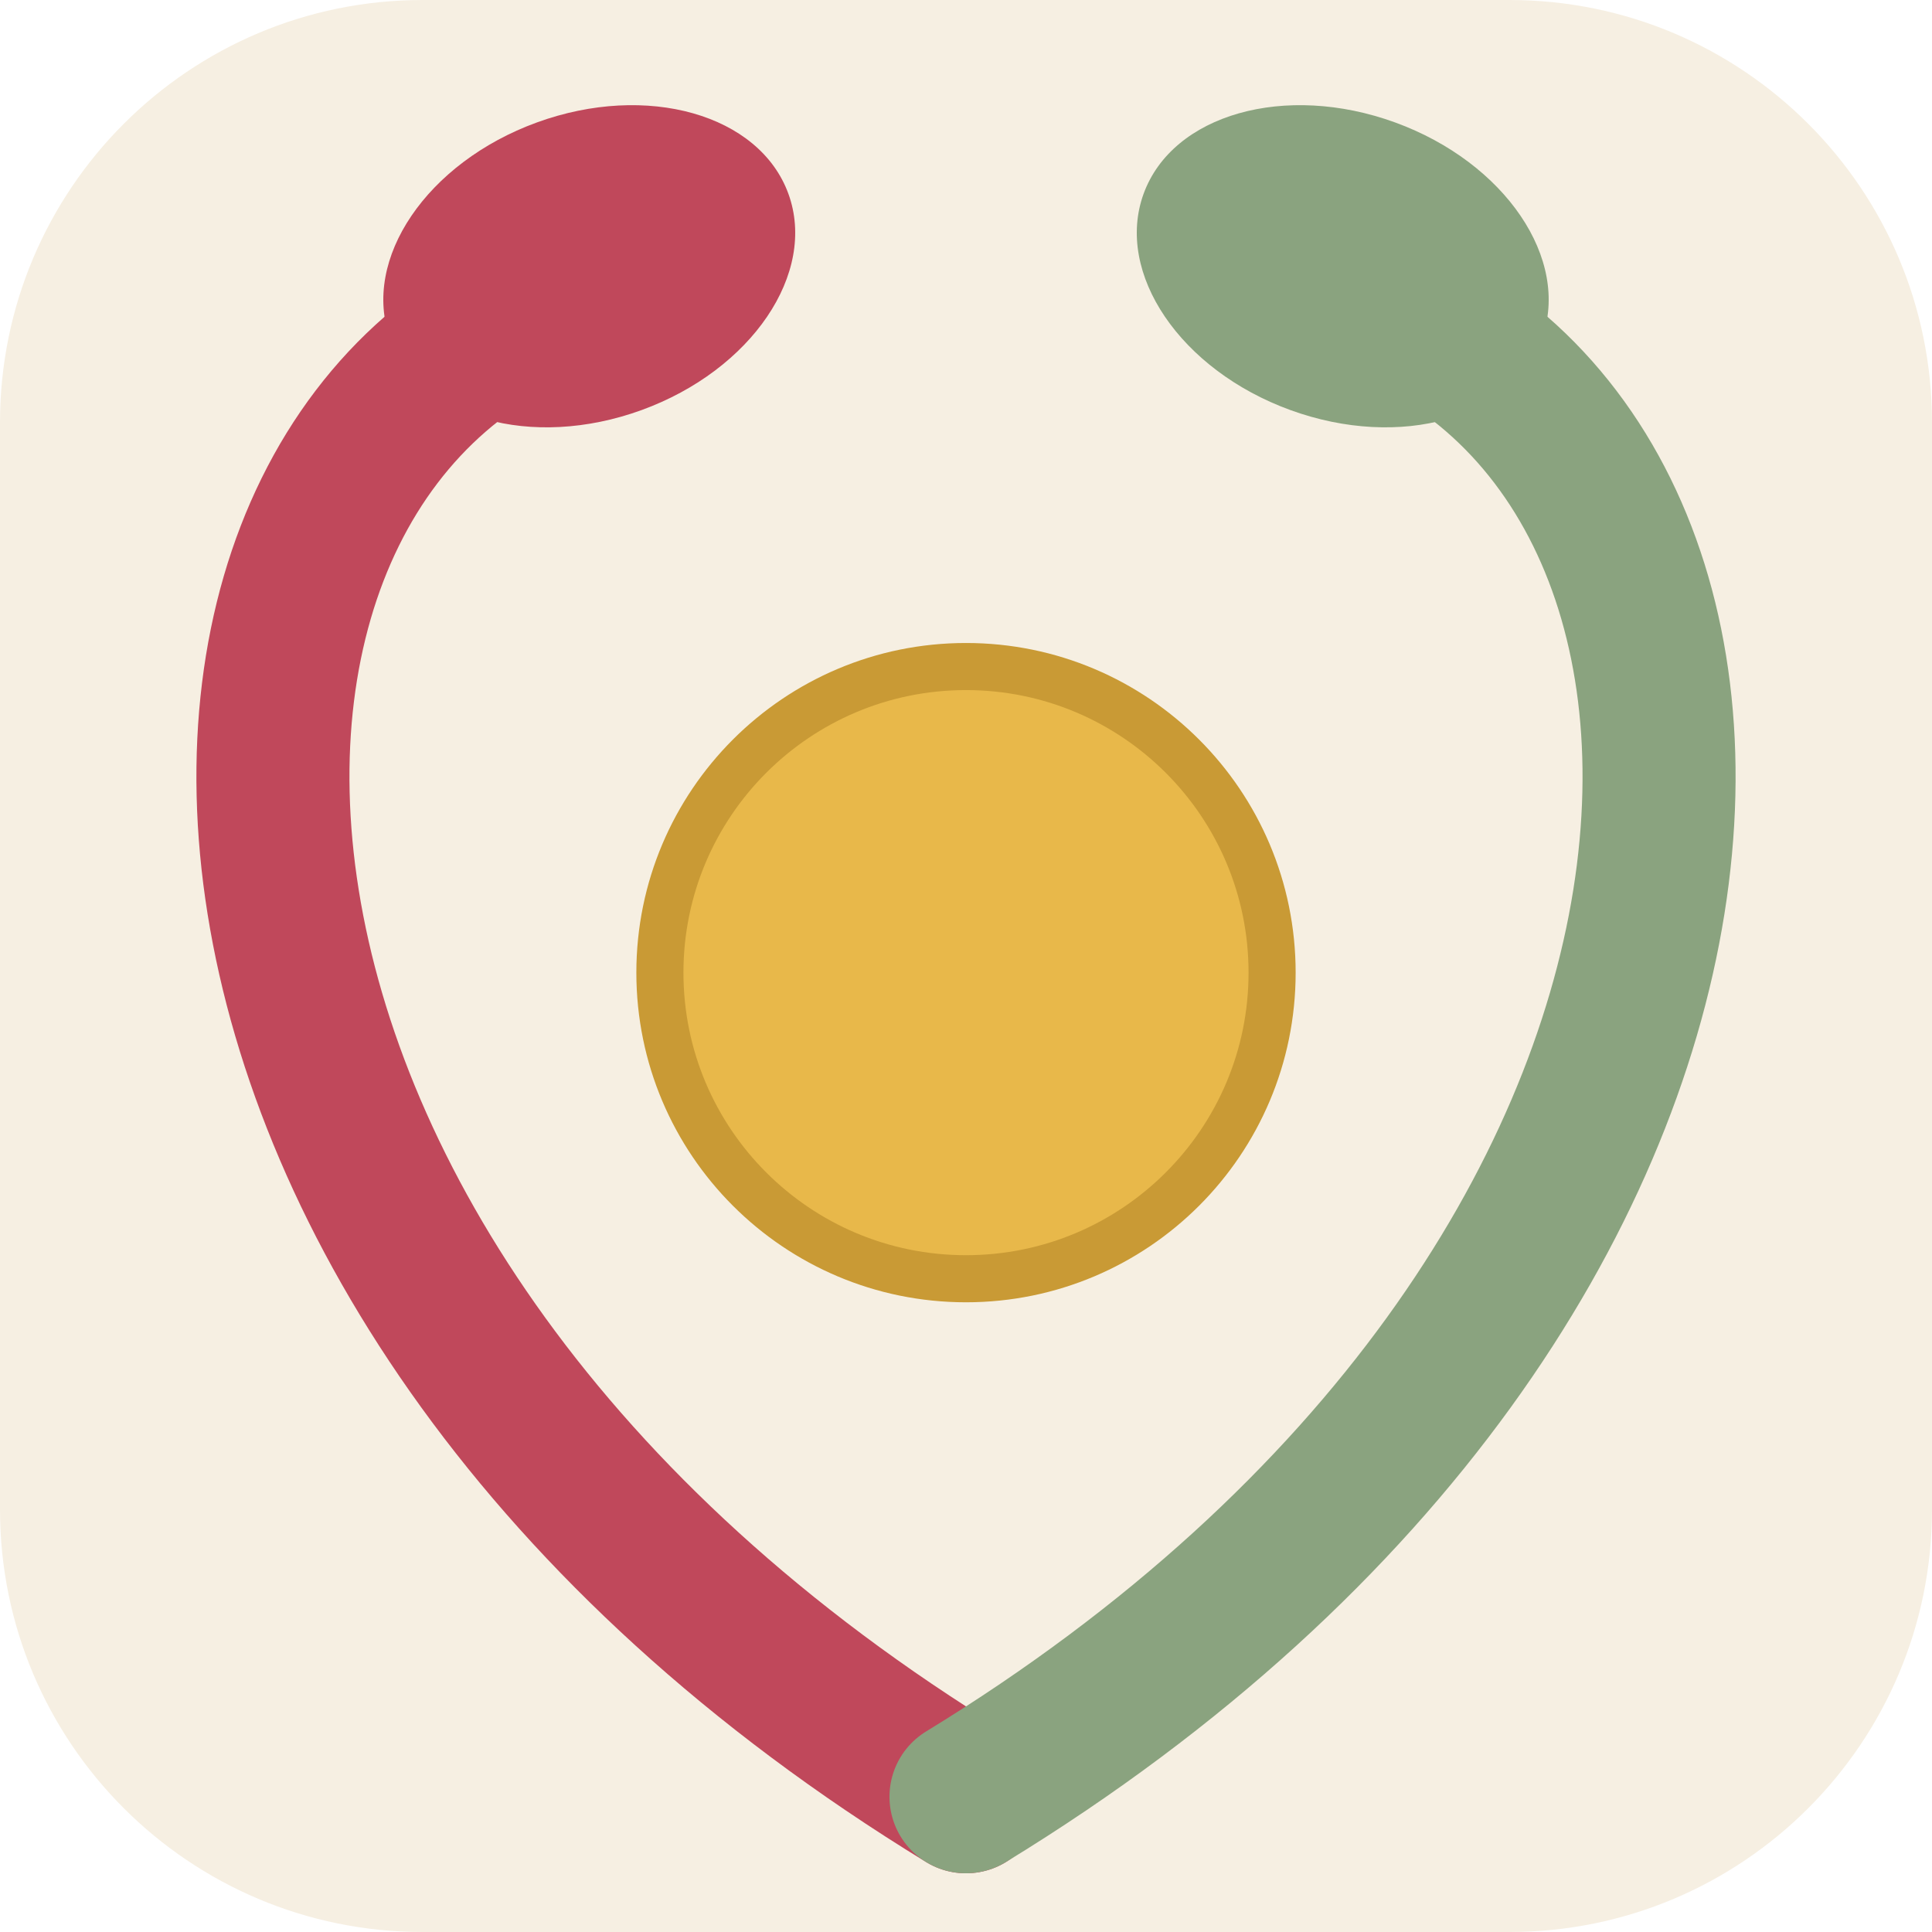
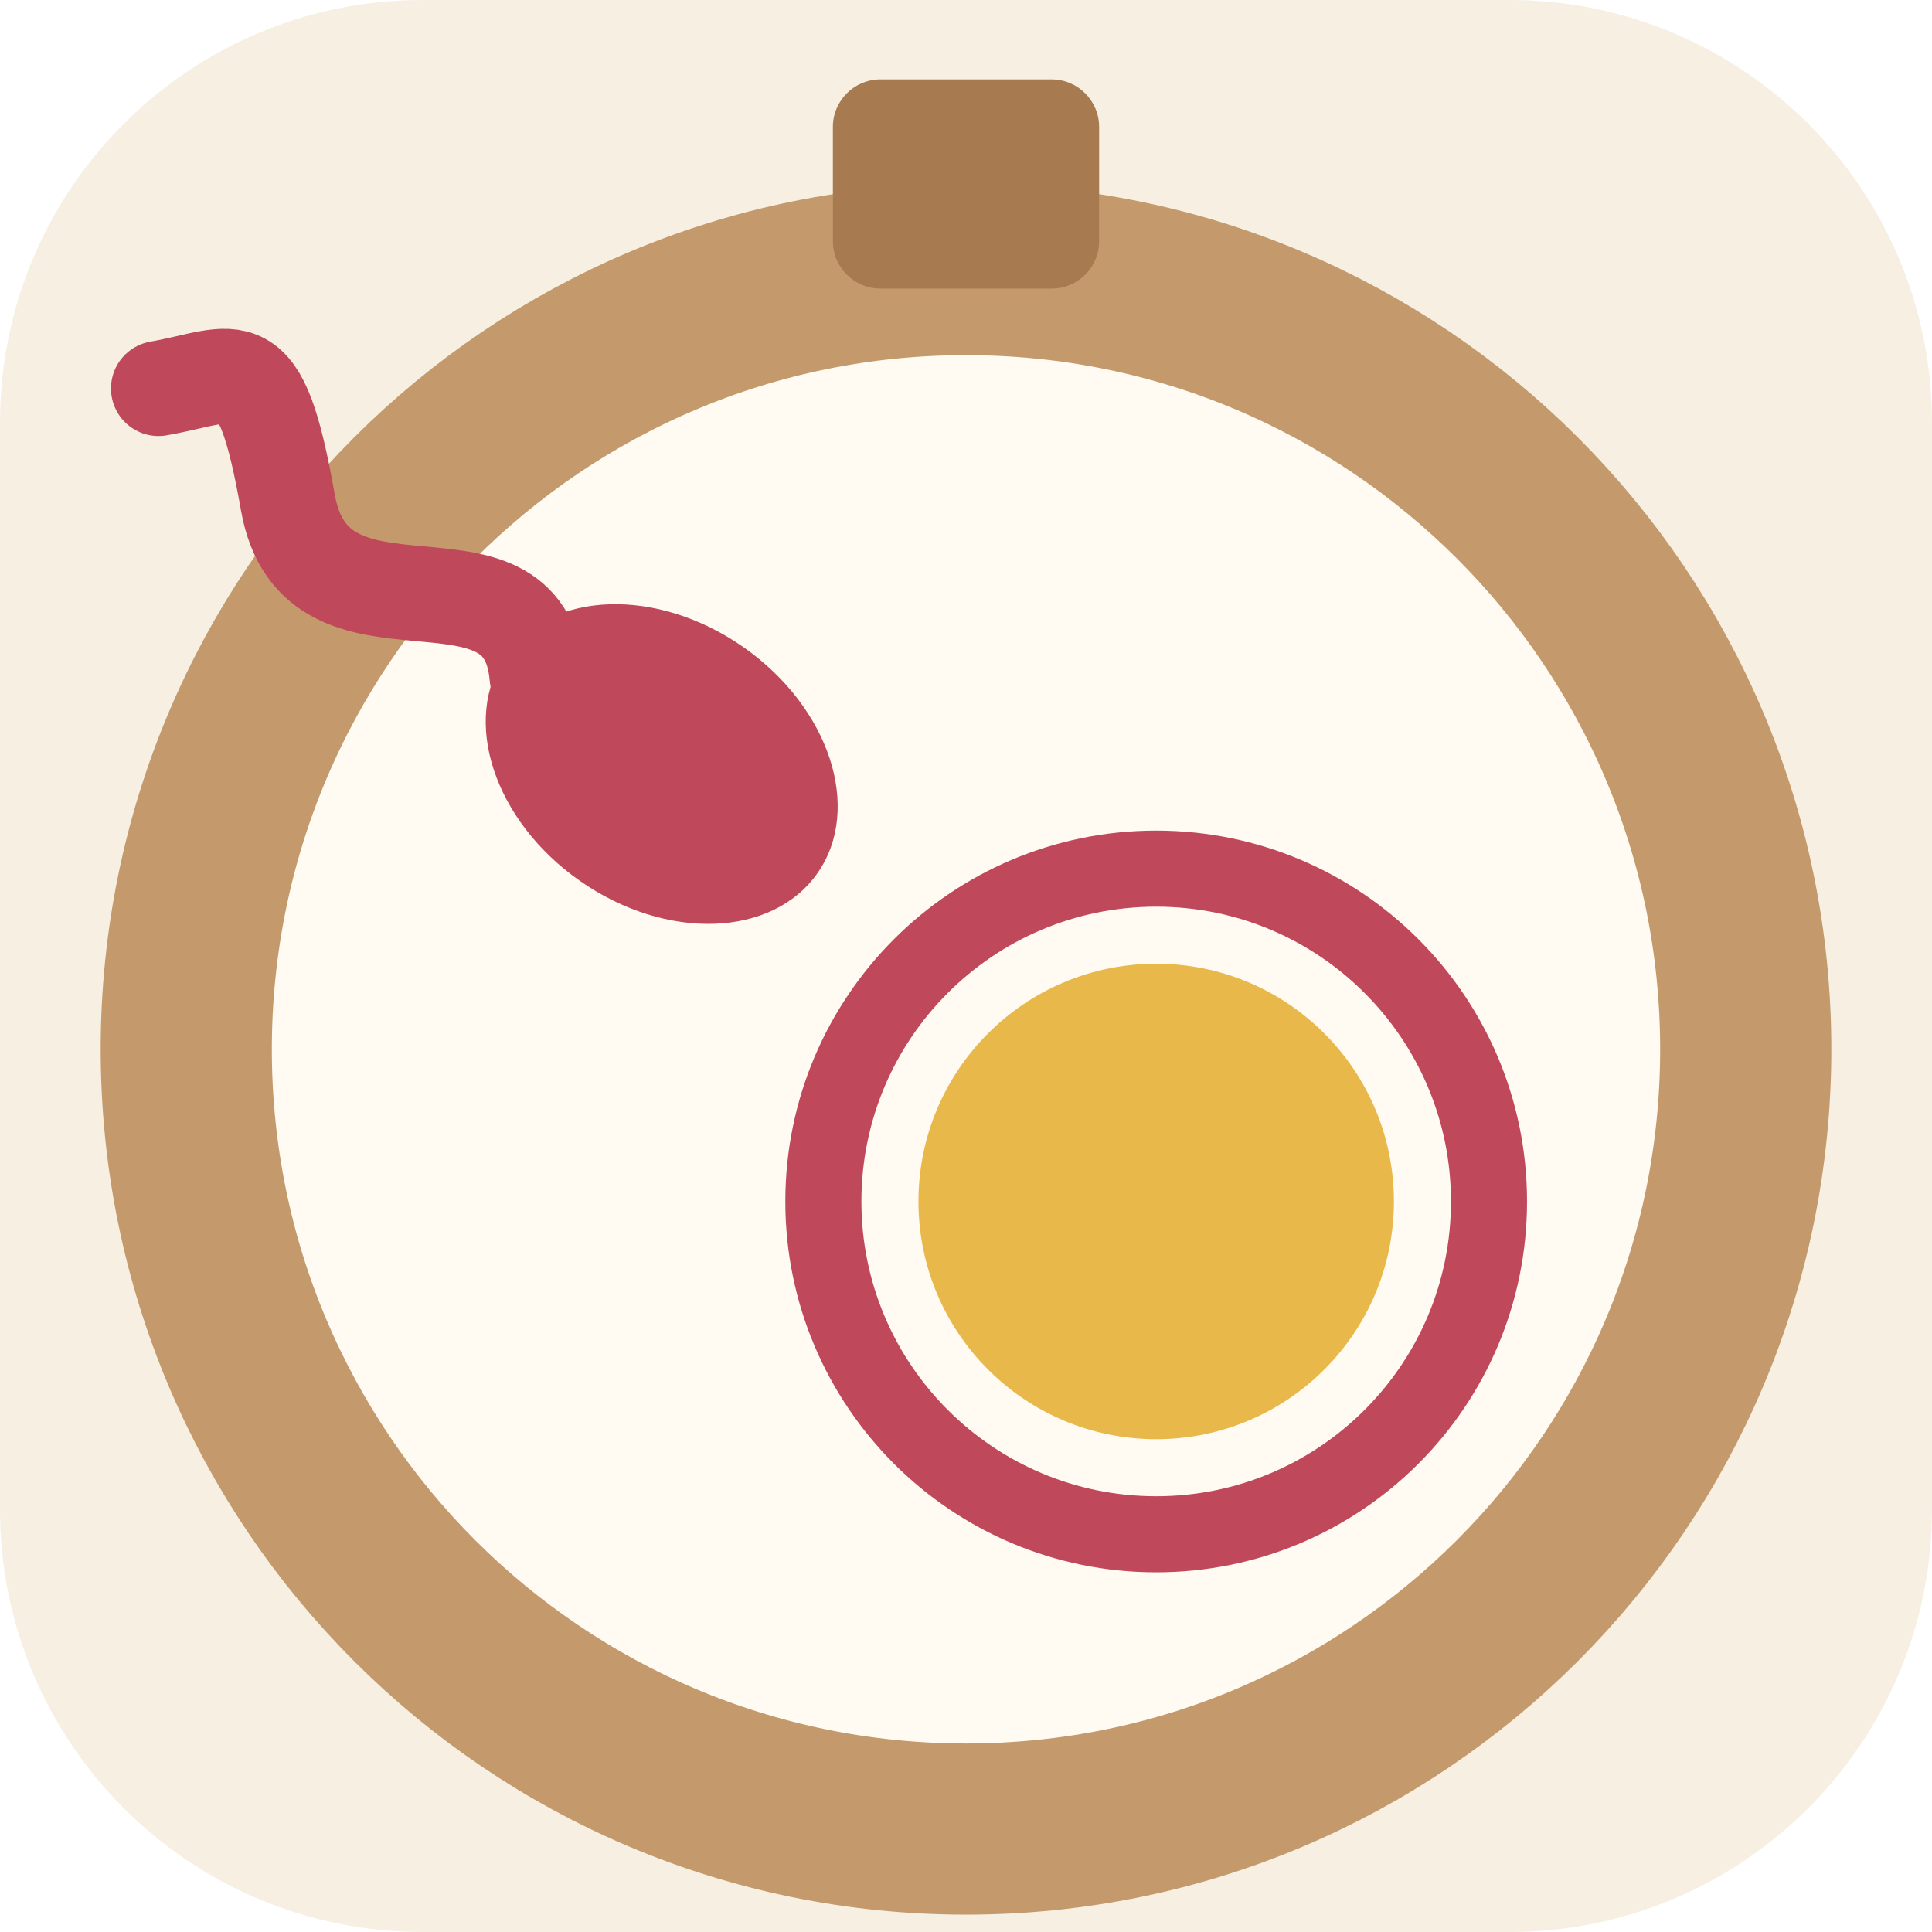
<svg xmlns="http://www.w3.org/2000/svg" viewBox="0 0 64 64">
  <rect width="64" height="64" rx="14" fill="#F6EFE2" />
-   <g transform="translate(32 33) scale(0.78) translate(-54 -58)" fill="none" stroke-linecap="round">
-     <path d="M54 92 C 18 70, 18 34, 38 28" stroke="#C0485B" stroke-width="6.5" />
-     <path d="M54 92 C 90 70, 90 34, 70 28" stroke="#8AA37F" stroke-width="6.5" />
-     <ellipse cx="38" cy="27" rx="9" ry="6.5" fill="#C0485B" transform="rotate(-20 38 27)" />
-     <ellipse cx="70" cy="27" rx="9" ry="6.5" fill="#8AA37F" transform="rotate(20 70 27)" />
-     <circle cx="54" cy="57" r="13" fill="#E8B84A" stroke="#C99A35" stroke-width="2" />
+   <g transform="translate(32 33.5) scale(0.63) translate(-54 -53)">
+     <circle cx="54" cy="55" r="41" fill="#FFFAF2" stroke="#C49A6C" stroke-width="9" />
+     <rect x="47" y="4" width="14" height="11" rx="2.5" fill="#A77B4F" />
+     <circle cx="64" cy="63" r="17.5" fill="none" stroke="#C0485B" stroke-width="4" />
+     <circle cx="64" cy="63" r="12.5" fill="#E8B84A" />
+     <g transform="translate(38 40) rotate(35)">
+       <path d="M-8 0 C -13 -6, -18 6, -24 0 S -30 -4, -33 -1" fill="none" stroke="#C0485B" stroke-width="5" stroke-linecap="round" />
+       <ellipse cx="0" cy="0" rx="10" ry="7.5" fill="#C0485B" />
+     </g>
  </g>
</svg>
